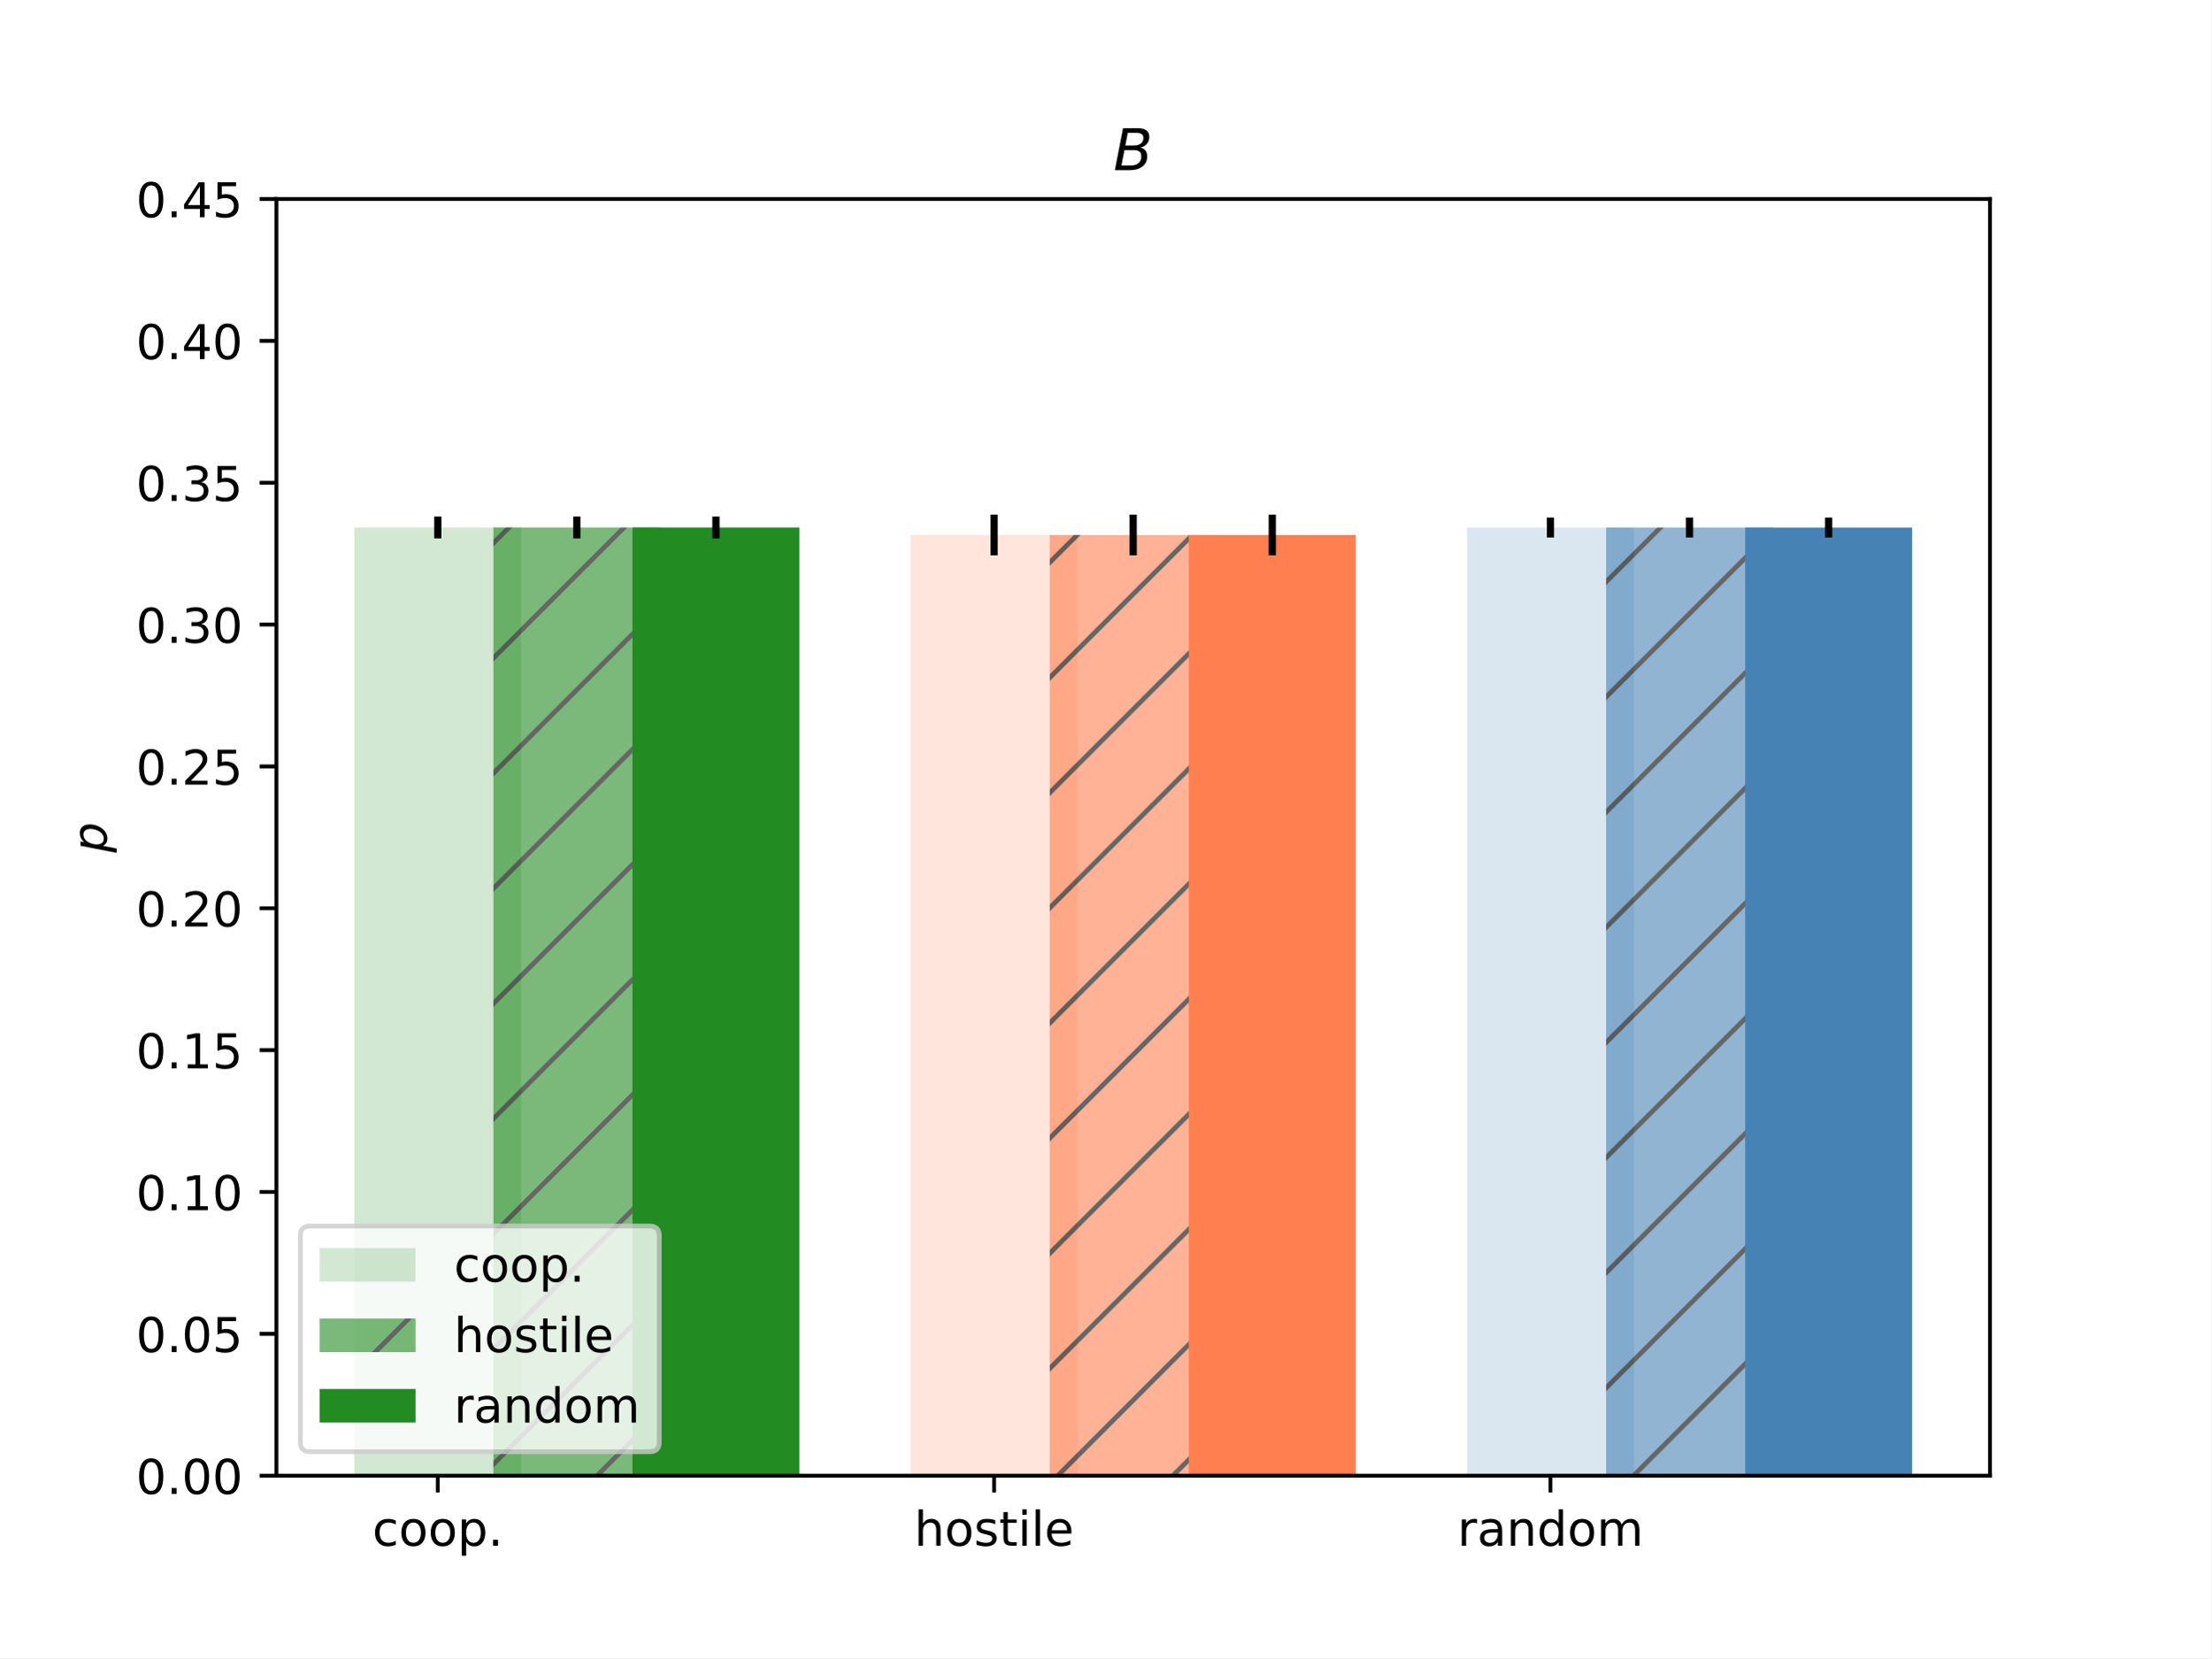
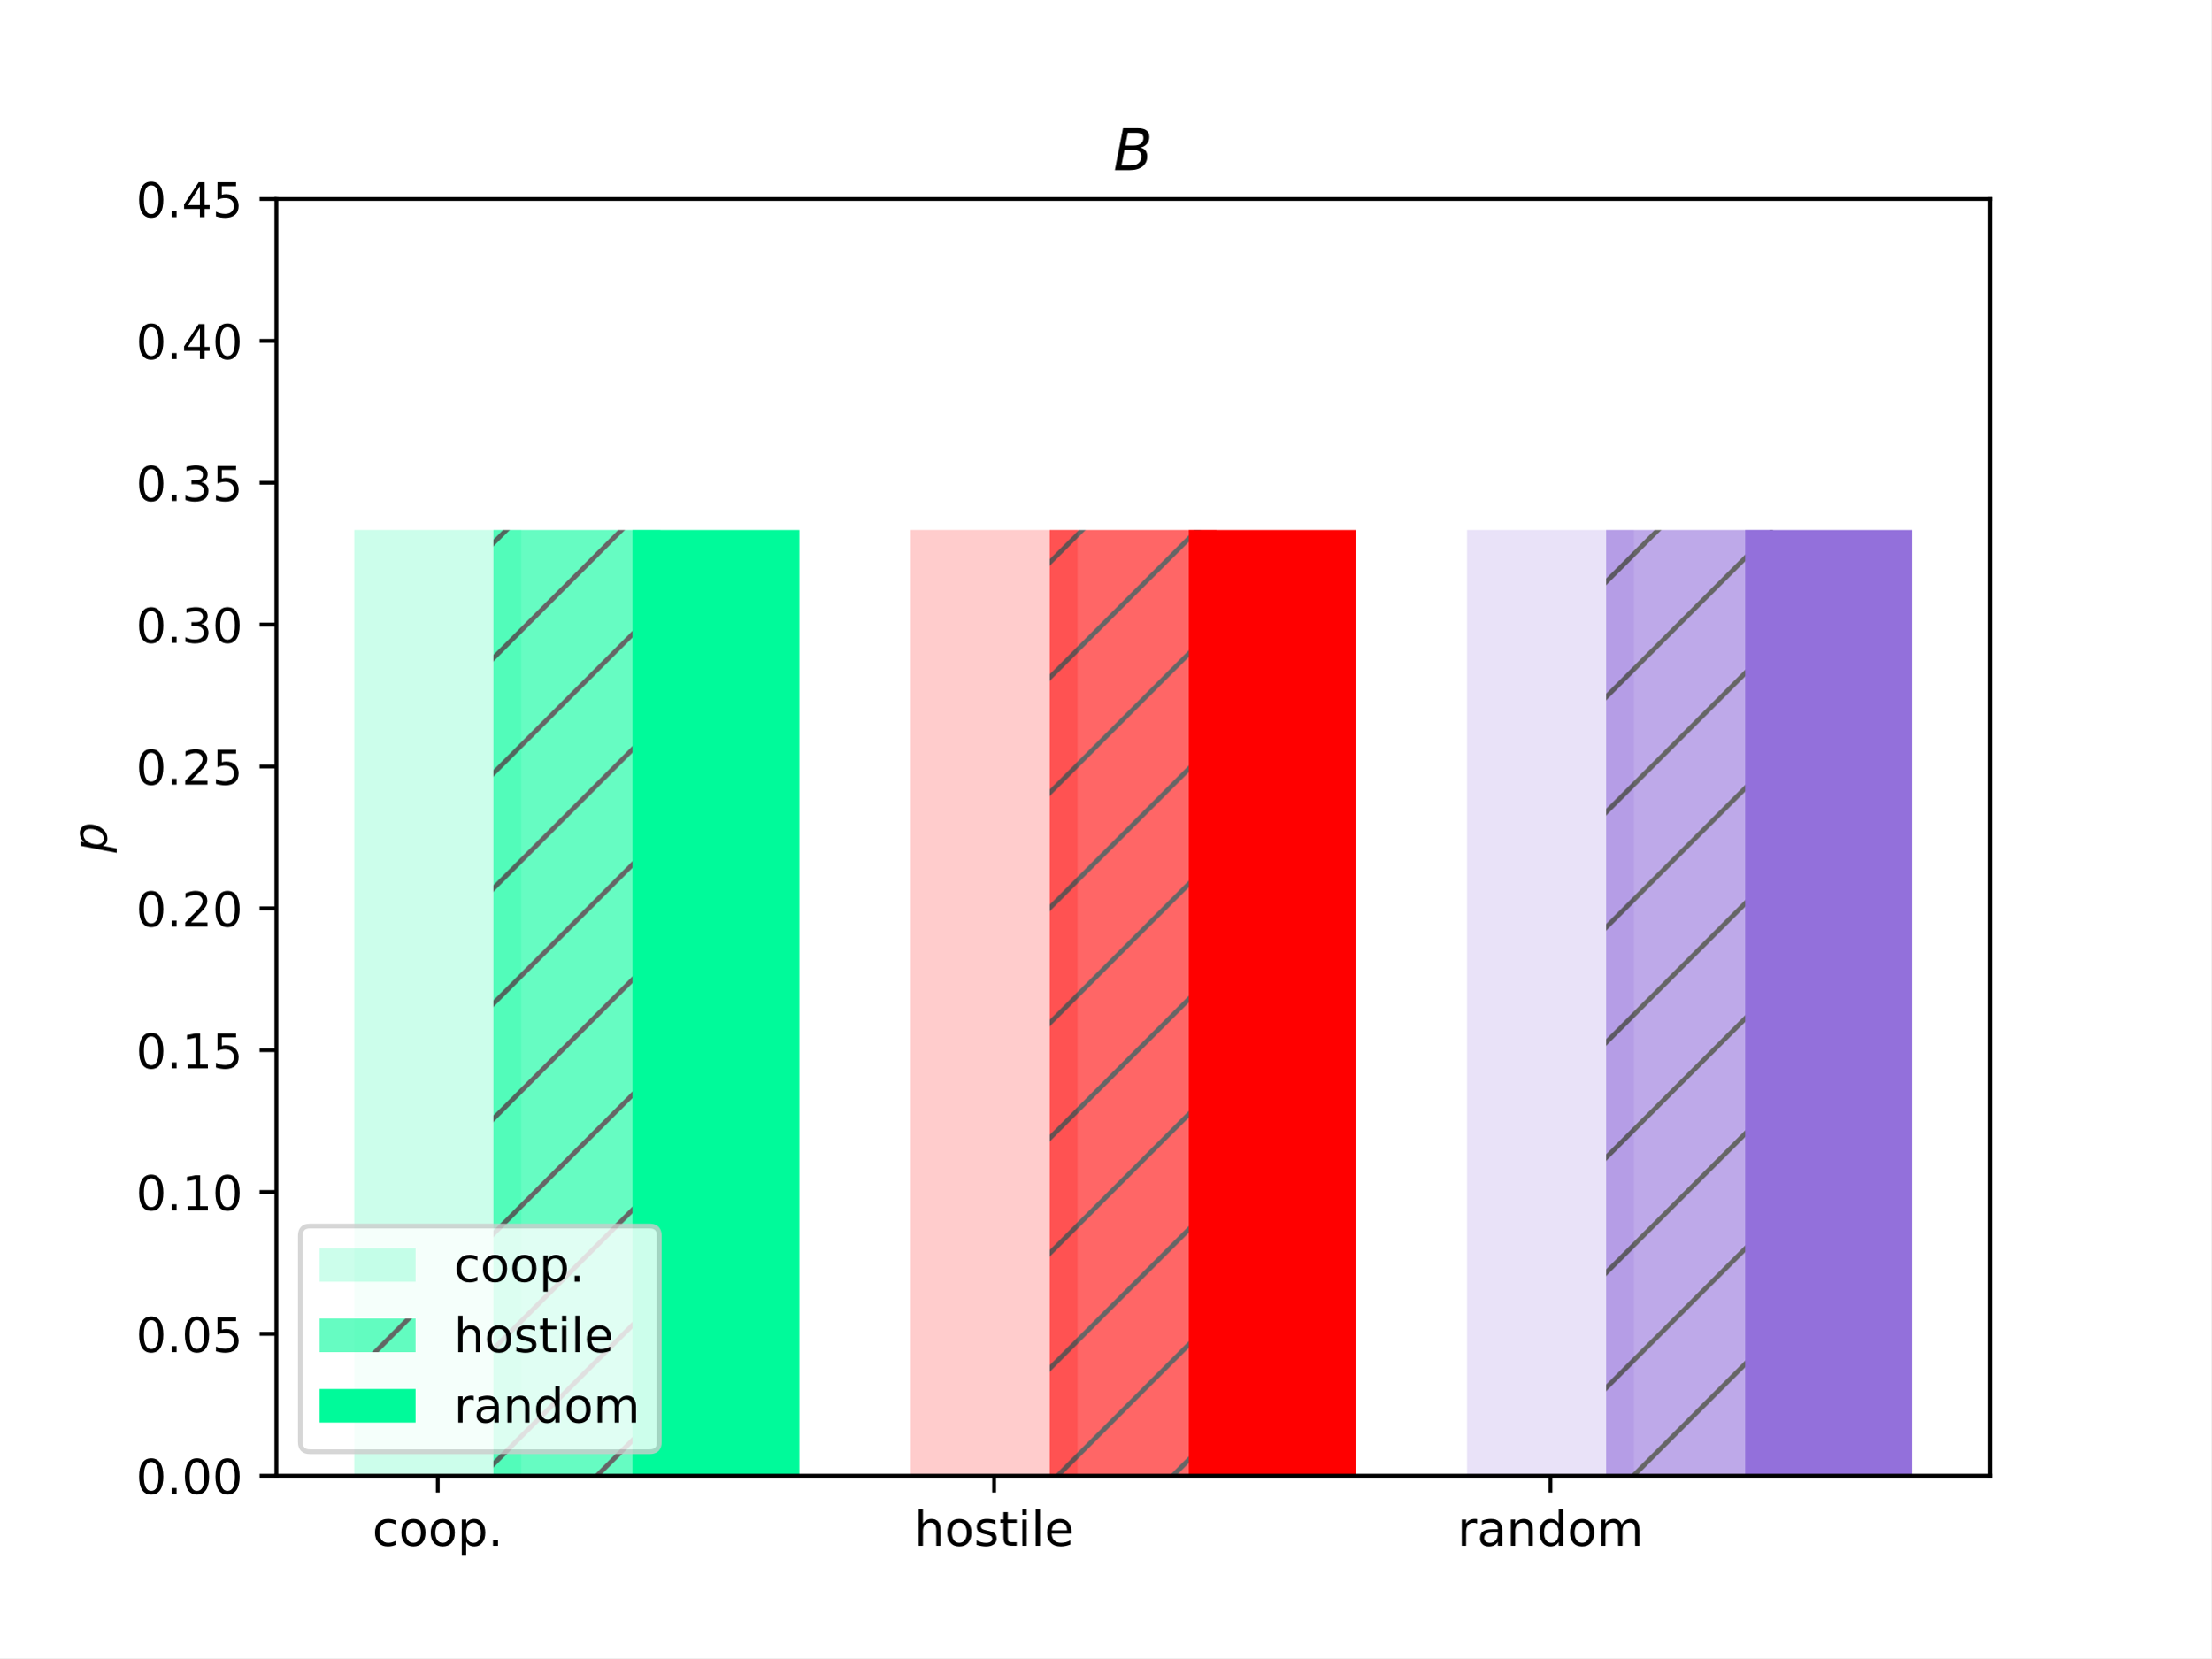
<svg xmlns="http://www.w3.org/2000/svg" xmlns:xlink="http://www.w3.org/1999/xlink" width="460.8pt" height="345.6pt" viewBox="0 0 460.8 345.6" version="1.1">
  <defs>
    <style type="text/css">*{stroke-linejoin: round; stroke-linecap: butt}</style>
  </defs>
  <g id="figure_1">
    <g id="patch_1">
      <path d="M 0 345.6  L 460.8 345.6  L 460.8 0  L 0 0  z " style="fill: #ffffff" />
    </g>
    <g id="axes_1">
      <g id="patch_2">
        <path d="M 57.6 307.584  L 414.72 307.584  L 414.72 41.472  L 57.6 41.472  z " style="fill: #ffffff" />
      </g>
      <g id="patch_3">
-         <path d="M 73.833 307.584  L 108.617 307.584  L 108.617 109.936  L 73.833 109.936  z " clip-path="url(#p6b1800e860)" style="fill: #228b22; opacity: 0.2" />
+         <path d="M 73.833 307.584  L 108.617 307.584  L 108.617 110.464  L 73.833 110.464  z " clip-path="url(#p0af1a2af2a)" style="fill: #00fa9a; opacity: 0.2" />
      </g>
      <g id="patch_4">
-         <path d="M 189.781 307.584  L 224.565 307.584  L 224.565 111.504  L 189.781 111.504  z " clip-path="url(#p6b1800e860)" style="fill: #ff7f50; opacity: 0.2" />
+         <path d="M 189.781 307.584  L 224.565 307.584  L 224.565 110.464  L 189.781 110.464  z " clip-path="url(#p0af1a2af2a)" style="fill: #ff0000; opacity: 0.2" />
      </g>
      <g id="patch_5">
-         <path d="M 305.729 307.584  L 340.513 307.584  L 340.513 109.952  L 305.729 109.952  z " clip-path="url(#p6b1800e860)" style="fill: #4682b4; opacity: 0.2" />
+         <path d="M 305.729 307.584  L 340.513 307.584  L 340.513 110.464  L 305.729 110.464  z " clip-path="url(#p0af1a2af2a)" style="fill: #9370db; opacity: 0.2" />
      </g>
      <g id="patch_6">
-         <path d="M 102.82 307.584  L 137.604 307.584  L 137.604 109.936  L 102.82 109.936  z " clip-path="url(#p6b1800e860)" style="fill: url(#hf4f2f0dd00); opacity: 0.6" />
+         <path d="M 102.82 307.584  L 137.604 307.584  L 137.604 110.464  L 102.82 110.464  z " clip-path="url(#p0af1a2af2a)" style="fill: url(#h548e35c986); opacity: 0.6" />
      </g>
      <g id="patch_7">
-         <path d="M 218.768 307.584  L 253.552 307.584  L 253.552 111.504  L 218.768 111.504  z " clip-path="url(#p6b1800e860)" style="fill: url(#h45f1e47dfd); opacity: 0.6" />
+         <path d="M 218.768 307.584  L 253.552 307.584  L 253.552 110.464  L 218.768 110.464  z " clip-path="url(#p0af1a2af2a)" style="fill: url(#hf760151a4d); opacity: 0.6" />
      </g>
      <g id="patch_8">
-         <path d="M 334.716 307.584  L 369.5 307.584  L 369.5 109.952  L 334.716 109.952  z " clip-path="url(#p6b1800e860)" style="fill: url(#hf6bf62c55c); opacity: 0.6" />
+         <path d="M 334.716 307.584  L 369.5 307.584  L 369.5 110.464  L 334.716 110.464  z " clip-path="url(#p0af1a2af2a)" style="fill: url(#h4b2dbe7075); opacity: 0.6" />
      </g>
      <g id="patch_9">
-         <path d="M 131.807 307.584  L 166.591 307.584  L 166.591 109.936  L 131.807 109.936  z " clip-path="url(#p6b1800e860)" style="fill: #228b22" />
+         <path d="M 131.807 307.584  L 166.591 307.584  L 166.591 110.464  L 131.807 110.464  z " clip-path="url(#p0af1a2af2a)" style="fill: #00fa9a" />
      </g>
      <g id="patch_10">
-         <path d="M 247.755 307.584  L 282.539 307.584  L 282.539 111.504  L 247.755 111.504  z " clip-path="url(#p6b1800e860)" style="fill: #ff7f50" />
+         <path d="M 247.755 307.584  L 282.539 307.584  L 282.539 110.464  L 247.755 110.464  z " clip-path="url(#p0af1a2af2a)" style="fill: #ff0000" />
      </g>
      <g id="patch_11">
-         <path d="M 363.703 307.584  L 398.487 307.584  L 398.487 109.952  L 363.703 109.952  z " clip-path="url(#p6b1800e860)" style="fill: #4682b4" />
+         <path d="M 363.703 307.584  L 398.487 307.584  L 398.487 110.464  L 363.703 110.464  z " clip-path="url(#p0af1a2af2a)" style="fill: #9370db" />
      </g>
      <g id="matplotlib.axis_1">
        <g id="xtick_1">
          <g id="line2d_1">
            <defs>
-               <path id="m178d1e31e7" d="M 0 0  L 0 3.5  " style="stroke: #000000; stroke-width: 0.8" />
+               <path id="mabf7f73afb" d="M 0 0  L 0 3.5  " style="stroke: #000000; stroke-width: 0.8" />
            </defs>
            <g>
-               <use xlink:href="#m178d1e31e7" x="91.225" y="307.584" style="stroke: #000000; stroke-width: 0.8" />
+               <use xlink:href="#mabf7f73afb" x="91.225" y="307.584" style="stroke: #000000; stroke-width: 0.8" />
            </g>
          </g>
          <g id="text_1">
            <g transform="translate(77.59368 322.1824) scale(0.1 -0.1)">
              <defs>
                <path id="DejaVuSans-63" d="M 3122 3366  L 3122 2828  Q 2878 2963 2633 3030  Q 2388 3097 2138 3097  Q 1578 3097 1268 2742  Q 959 2388 959 1747  Q 959 1106 1268 751  Q 1578 397 2138 397  Q 2388 397 2633 464  Q 2878 531 3122 666  L 3122 134  Q 2881 22 2623 -34  Q 2366 -91 2075 -91  Q 1284 -91 818 406  Q 353 903 353 1747  Q 353 2603 823 3093  Q 1294 3584 2113 3584  Q 2378 3584 2631 3529  Q 2884 3475 3122 3366  z " transform="scale(0.015625)" />
                <path id="DejaVuSans-6f" d="M 1959 3097  Q 1497 3097 1228 2736  Q 959 2375 959 1747  Q 959 1119 1226 758  Q 1494 397 1959 397  Q 2419 397 2687 759  Q 2956 1122 2956 1747  Q 2956 2369 2687 2733  Q 2419 3097 1959 3097  z M 1959 3584  Q 2709 3584 3137 3096  Q 3566 2609 3566 1747  Q 3566 888 3137 398  Q 2709 -91 1959 -91  Q 1206 -91 779 398  Q 353 888 353 1747  Q 353 2609 779 3096  Q 1206 3584 1959 3584  z " transform="scale(0.015625)" />
                <path id="DejaVuSans-70" d="M 1159 525  L 1159 -1331  L 581 -1331  L 581 3500  L 1159 3500  L 1159 2969  Q 1341 3281 1617 3432  Q 1894 3584 2278 3584  Q 2916 3584 3314 3078  Q 3713 2572 3713 1747  Q 3713 922 3314 415  Q 2916 -91 2278 -91  Q 1894 -91 1617 61  Q 1341 213 1159 525  z M 3116 1747  Q 3116 2381 2855 2742  Q 2594 3103 2138 3103  Q 1681 3103 1420 2742  Q 1159 2381 1159 1747  Q 1159 1113 1420 752  Q 1681 391 2138 391  Q 2594 391 2855 752  Q 3116 1113 3116 1747  z " transform="scale(0.015625)" />
                <path id="DejaVuSans-2e" d="M 684 794  L 1344 794  L 1344 0  L 684 0  L 684 794  z " transform="scale(0.015625)" />
              </defs>
              <use xlink:href="#DejaVuSans-63" />
              <use xlink:href="#DejaVuSans-6f" x="54.98" />
              <use xlink:href="#DejaVuSans-6f" x="116.162" />
              <use xlink:href="#DejaVuSans-70" x="177.344" />
              <use xlink:href="#DejaVuSans-2e" x="240.82" />
            </g>
          </g>
        </g>
        <g id="xtick_2">
          <g id="line2d_2">
            <g>
-               <use xlink:href="#m178d1e31e7" x="207.173" y="307.584" style="stroke: #000000; stroke-width: 0.8" />
+               <use xlink:href="#mabf7f73afb" x="207.173" y="307.584" style="stroke: #000000; stroke-width: 0.8" />
            </g>
          </g>
          <g id="text_2">
            <g transform="translate(190.5253 322.1824) scale(0.1 -0.1)">
              <defs>
                <path id="DejaVuSans-68" d="M 3513 2113  L 3513 0  L 2938 0  L 2938 2094  Q 2938 2591 2744 2837  Q 2550 3084 2163 3084  Q 1697 3084 1428 2787  Q 1159 2491 1159 1978  L 1159 0  L 581 0  L 581 4863  L 1159 4863  L 1159 2956  Q 1366 3272 1645 3428  Q 1925 3584 2291 3584  Q 2894 3584 3203 3211  Q 3513 2838 3513 2113  z " transform="scale(0.015625)" />
                <path id="DejaVuSans-73" d="M 2834 3397  L 2834 2853  Q 2591 2978 2328 3040  Q 2066 3103 1784 3103  Q 1356 3103 1142 2972  Q 928 2841 928 2578  Q 928 2378 1081 2264  Q 1234 2150 1697 2047  L 1894 2003  Q 2506 1872 2764 1633  Q 3022 1394 3022 966  Q 3022 478 2636 193  Q 2250 -91 1575 -91  Q 1294 -91 989 -36  Q 684 19 347 128  L 347 722  Q 666 556 975 473  Q 1284 391 1588 391  Q 1994 391 2212 530  Q 2431 669 2431 922  Q 2431 1156 2273 1281  Q 2116 1406 1581 1522  L 1381 1569  Q 847 1681 609 1914  Q 372 2147 372 2553  Q 372 3047 722 3315  Q 1072 3584 1716 3584  Q 2034 3584 2315 3537  Q 2597 3491 2834 3397  z " transform="scale(0.015625)" />
                <path id="DejaVuSans-74" d="M 1172 4494  L 1172 3500  L 2356 3500  L 2356 3053  L 1172 3053  L 1172 1153  Q 1172 725 1289 603  Q 1406 481 1766 481  L 2356 481  L 2356 0  L 1766 0  Q 1100 0 847 248  Q 594 497 594 1153  L 594 3053  L 172 3053  L 172 3500  L 594 3500  L 594 4494  L 1172 4494  z " transform="scale(0.015625)" />
                <path id="DejaVuSans-69" d="M 603 3500  L 1178 3500  L 1178 0  L 603 0  L 603 3500  z M 603 4863  L 1178 4863  L 1178 4134  L 603 4134  L 603 4863  z " transform="scale(0.015625)" />
                <path id="DejaVuSans-6c" d="M 603 4863  L 1178 4863  L 1178 0  L 603 0  L 603 4863  z " transform="scale(0.015625)" />
                <path id="DejaVuSans-65" d="M 3597 1894  L 3597 1613  L 953 1613  Q 991 1019 1311 708  Q 1631 397 2203 397  Q 2534 397 2845 478  Q 3156 559 3463 722  L 3463 178  Q 3153 47 2828 -22  Q 2503 -91 2169 -91  Q 1331 -91 842 396  Q 353 884 353 1716  Q 353 2575 817 3079  Q 1281 3584 2069 3584  Q 2775 3584 3186 3129  Q 3597 2675 3597 1894  z M 3022 2063  Q 3016 2534 2758 2815  Q 2500 3097 2075 3097  Q 1594 3097 1305 2825  Q 1016 2553 972 2059  L 3022 2063  z " transform="scale(0.015625)" />
              </defs>
              <use xlink:href="#DejaVuSans-68" />
              <use xlink:href="#DejaVuSans-6f" x="63.379" />
              <use xlink:href="#DejaVuSans-73" x="124.561" />
              <use xlink:href="#DejaVuSans-74" x="176.66" />
              <use xlink:href="#DejaVuSans-69" x="215.869" />
              <use xlink:href="#DejaVuSans-6c" x="243.652" />
              <use xlink:href="#DejaVuSans-65" x="271.436" />
            </g>
          </g>
        </g>
        <g id="xtick_3">
          <g id="line2d_3">
            <g>
-               <use xlink:href="#m178d1e31e7" x="323.121" y="307.584" style="stroke: #000000; stroke-width: 0.8" />
+               <use xlink:href="#mabf7f73afb" x="323.121" y="307.584" style="stroke: #000000; stroke-width: 0.8" />
            </g>
          </g>
          <g id="text_3">
            <g transform="translate(303.7289 322.1824) scale(0.1 -0.1)">
              <defs>
                <path id="DejaVuSans-72" d="M 2631 2963  Q 2534 3019 2420 3045  Q 2306 3072 2169 3072  Q 1681 3072 1420 2755  Q 1159 2438 1159 1844  L 1159 0  L 581 0  L 581 3500  L 1159 3500  L 1159 2956  Q 1341 3275 1631 3429  Q 1922 3584 2338 3584  Q 2397 3584 2469 3576  Q 2541 3569 2628 3553  L 2631 2963  z " transform="scale(0.015625)" />
                <path id="DejaVuSans-61" d="M 2194 1759  Q 1497 1759 1228 1600  Q 959 1441 959 1056  Q 959 750 1161 570  Q 1363 391 1709 391  Q 2188 391 2477 730  Q 2766 1069 2766 1631  L 2766 1759  L 2194 1759  z M 3341 1997  L 3341 0  L 2766 0  L 2766 531  Q 2569 213 2275 61  Q 1981 -91 1556 -91  Q 1019 -91 701 211  Q 384 513 384 1019  Q 384 1609 779 1909  Q 1175 2209 1959 2209  L 2766 2209  L 2766 2266  Q 2766 2663 2505 2880  Q 2244 3097 1772 3097  Q 1472 3097 1187 3025  Q 903 2953 641 2809  L 641 3341  Q 956 3463 1253 3523  Q 1550 3584 1831 3584  Q 2591 3584 2966 3190  Q 3341 2797 3341 1997  z " transform="scale(0.015625)" />
                <path id="DejaVuSans-6e" d="M 3513 2113  L 3513 0  L 2938 0  L 2938 2094  Q 2938 2591 2744 2837  Q 2550 3084 2163 3084  Q 1697 3084 1428 2787  Q 1159 2491 1159 1978  L 1159 0  L 581 0  L 581 3500  L 1159 3500  L 1159 2956  Q 1366 3272 1645 3428  Q 1925 3584 2291 3584  Q 2894 3584 3203 3211  Q 3513 2838 3513 2113  z " transform="scale(0.015625)" />
                <path id="DejaVuSans-64" d="M 2906 2969  L 2906 4863  L 3481 4863  L 3481 0  L 2906 0  L 2906 525  Q 2725 213 2448 61  Q 2172 -91 1784 -91  Q 1150 -91 751 415  Q 353 922 353 1747  Q 353 2572 751 3078  Q 1150 3584 1784 3584  Q 2172 3584 2448 3432  Q 2725 3281 2906 2969  z M 947 1747  Q 947 1113 1208 752  Q 1469 391 1925 391  Q 2381 391 2643 752  Q 2906 1113 2906 1747  Q 2906 2381 2643 2742  Q 2381 3103 1925 3103  Q 1469 3103 1208 2742  Q 947 2381 947 1747  z " transform="scale(0.015625)" />
                <path id="DejaVuSans-6d" d="M 3328 2828  Q 3544 3216 3844 3400  Q 4144 3584 4550 3584  Q 5097 3584 5394 3201  Q 5691 2819 5691 2113  L 5691 0  L 5113 0  L 5113 2094  Q 5113 2597 4934 2840  Q 4756 3084 4391 3084  Q 3944 3084 3684 2787  Q 3425 2491 3425 1978  L 3425 0  L 2847 0  L 2847 2094  Q 2847 2600 2669 2842  Q 2491 3084 2119 3084  Q 1678 3084 1418 2786  Q 1159 2488 1159 1978  L 1159 0  L 581 0  L 581 3500  L 1159 3500  L 1159 2956  Q 1356 3278 1631 3431  Q 1906 3584 2284 3584  Q 2666 3584 2933 3390  Q 3200 3197 3328 2828  z " transform="scale(0.015625)" />
              </defs>
              <use xlink:href="#DejaVuSans-72" />
              <use xlink:href="#DejaVuSans-61" x="41.113" />
              <use xlink:href="#DejaVuSans-6e" x="102.393" />
              <use xlink:href="#DejaVuSans-64" x="165.771" />
              <use xlink:href="#DejaVuSans-6f" x="229.248" />
              <use xlink:href="#DejaVuSans-6d" x="290.43" />
            </g>
          </g>
        </g>
      </g>
      <g id="matplotlib.axis_2">
        <g id="ytick_1">
          <g id="line2d_4">
            <defs>
-               <path id="m94eb0a8870" d="M 0 0  L -3.5 0  " style="stroke: #000000; stroke-width: 0.8" />
+               <path id="m9ec927c78c" d="M 0 0  L -3.5 0  " style="stroke: #000000; stroke-width: 0.8" />
            </defs>
            <g>
-               <use xlink:href="#m94eb0a8870" x="57.6" y="307.584" style="stroke: #000000; stroke-width: 0.8" />
+               <use xlink:href="#m9ec927c78c" x="57.6" y="307.584" style="stroke: #000000; stroke-width: 0.8" />
            </g>
          </g>
          <g id="text_4">
            <g transform="translate(28.33438 311.3832) scale(0.1 -0.1)">
              <defs>
                <path id="DejaVuSans-30" d="M 2034 4250  Q 1547 4250 1301 3770  Q 1056 3291 1056 2328  Q 1056 1369 1301 889  Q 1547 409 2034 409  Q 2525 409 2770 889  Q 3016 1369 3016 2328  Q 3016 3291 2770 3770  Q 2525 4250 2034 4250  z M 2034 4750  Q 2819 4750 3233 4129  Q 3647 3509 3647 2328  Q 3647 1150 3233 529  Q 2819 -91 2034 -91  Q 1250 -91 836 529  Q 422 1150 422 2328  Q 422 3509 836 4129  Q 1250 4750 2034 4750  z " transform="scale(0.015625)" />
              </defs>
              <use xlink:href="#DejaVuSans-30" />
              <use xlink:href="#DejaVuSans-2e" x="63.623" />
              <use xlink:href="#DejaVuSans-30" x="95.41" />
              <use xlink:href="#DejaVuSans-30" x="159.033" />
            </g>
          </g>
        </g>
        <g id="ytick_2">
          <g id="line2d_5">
            <g>
-               <use xlink:href="#m94eb0a8870" x="57.6" y="278.016" style="stroke: #000000; stroke-width: 0.8" />
+               <use xlink:href="#m9ec927c78c" x="57.6" y="278.016" style="stroke: #000000; stroke-width: 0.8" />
            </g>
          </g>
          <g id="text_5">
            <g transform="translate(28.33438 281.8152) scale(0.1 -0.1)">
              <defs>
                <path id="DejaVuSans-35" d="M 691 4666  L 3169 4666  L 3169 4134  L 1269 4134  L 1269 2991  Q 1406 3038 1543 3061  Q 1681 3084 1819 3084  Q 2600 3084 3056 2656  Q 3513 2228 3513 1497  Q 3513 744 3044 326  Q 2575 -91 1722 -91  Q 1428 -91 1123 -41  Q 819 9 494 109  L 494 744  Q 775 591 1075 516  Q 1375 441 1709 441  Q 2250 441 2565 725  Q 2881 1009 2881 1497  Q 2881 1984 2565 2268  Q 2250 2553 1709 2553  Q 1456 2553 1204 2497  Q 953 2441 691 2322  L 691 4666  z " transform="scale(0.015625)" />
              </defs>
              <use xlink:href="#DejaVuSans-30" />
              <use xlink:href="#DejaVuSans-2e" x="63.623" />
              <use xlink:href="#DejaVuSans-30" x="95.41" />
              <use xlink:href="#DejaVuSans-35" x="159.033" />
            </g>
          </g>
        </g>
        <g id="ytick_3">
          <g id="line2d_6">
            <g>
-               <use xlink:href="#m94eb0a8870" x="57.6" y="248.448" style="stroke: #000000; stroke-width: 0.8" />
+               <use xlink:href="#m9ec927c78c" x="57.6" y="248.448" style="stroke: #000000; stroke-width: 0.8" />
            </g>
          </g>
          <g id="text_6">
            <g transform="translate(28.33438 252.2472) scale(0.1 -0.1)">
              <defs>
                <path id="DejaVuSans-31" d="M 794 531  L 1825 531  L 1825 4091  L 703 3866  L 703 4441  L 1819 4666  L 2450 4666  L 2450 531  L 3481 531  L 3481 0  L 794 0  L 794 531  z " transform="scale(0.015625)" />
              </defs>
              <use xlink:href="#DejaVuSans-30" />
              <use xlink:href="#DejaVuSans-2e" x="63.623" />
              <use xlink:href="#DejaVuSans-31" x="95.41" />
              <use xlink:href="#DejaVuSans-30" x="159.033" />
            </g>
          </g>
        </g>
        <g id="ytick_4">
          <g id="line2d_7">
            <g>
-               <use xlink:href="#m94eb0a8870" x="57.6" y="218.88" style="stroke: #000000; stroke-width: 0.8" />
+               <use xlink:href="#m9ec927c78c" x="57.6" y="218.88" style="stroke: #000000; stroke-width: 0.8" />
            </g>
          </g>
          <g id="text_7">
            <g transform="translate(28.33438 222.6792) scale(0.1 -0.1)">
              <use xlink:href="#DejaVuSans-30" />
              <use xlink:href="#DejaVuSans-2e" x="63.623" />
              <use xlink:href="#DejaVuSans-31" x="95.41" />
              <use xlink:href="#DejaVuSans-35" x="159.033" />
            </g>
          </g>
        </g>
        <g id="ytick_5">
          <g id="line2d_8">
            <g>
-               <use xlink:href="#m94eb0a8870" x="57.6" y="189.312" style="stroke: #000000; stroke-width: 0.8" />
+               <use xlink:href="#m9ec927c78c" x="57.6" y="189.312" style="stroke: #000000; stroke-width: 0.8" />
            </g>
          </g>
          <g id="text_8">
            <g transform="translate(28.33438 193.1112) scale(0.1 -0.1)">
              <defs>
                <path id="DejaVuSans-32" d="M 1228 531  L 3431 531  L 3431 0  L 469 0  L 469 531  Q 828 903 1448 1529  Q 2069 2156 2228 2338  Q 2531 2678 2651 2914  Q 2772 3150 2772 3378  Q 2772 3750 2511 3984  Q 2250 4219 1831 4219  Q 1534 4219 1204 4116  Q 875 4013 500 3803  L 500 4441  Q 881 4594 1212 4672  Q 1544 4750 1819 4750  Q 2544 4750 2975 4387  Q 3406 4025 3406 3419  Q 3406 3131 3298 2873  Q 3191 2616 2906 2266  Q 2828 2175 2409 1742  Q 1991 1309 1228 531  z " transform="scale(0.015625)" />
              </defs>
              <use xlink:href="#DejaVuSans-30" />
              <use xlink:href="#DejaVuSans-2e" x="63.623" />
              <use xlink:href="#DejaVuSans-32" x="95.41" />
              <use xlink:href="#DejaVuSans-30" x="159.033" />
            </g>
          </g>
        </g>
        <g id="ytick_6">
          <g id="line2d_9">
            <g>
-               <use xlink:href="#m94eb0a8870" x="57.6" y="159.744" style="stroke: #000000; stroke-width: 0.8" />
+               <use xlink:href="#m9ec927c78c" x="57.6" y="159.744" style="stroke: #000000; stroke-width: 0.8" />
            </g>
          </g>
          <g id="text_9">
            <g transform="translate(28.33438 163.5432) scale(0.1 -0.1)">
              <use xlink:href="#DejaVuSans-30" />
              <use xlink:href="#DejaVuSans-2e" x="63.623" />
              <use xlink:href="#DejaVuSans-32" x="95.41" />
              <use xlink:href="#DejaVuSans-35" x="159.033" />
            </g>
          </g>
        </g>
        <g id="ytick_7">
          <g id="line2d_10">
            <g>
-               <use xlink:href="#m94eb0a8870" x="57.6" y="130.176" style="stroke: #000000; stroke-width: 0.8" />
+               <use xlink:href="#m9ec927c78c" x="57.6" y="130.176" style="stroke: #000000; stroke-width: 0.8" />
            </g>
          </g>
          <g id="text_10">
            <g transform="translate(28.33438 133.9752) scale(0.1 -0.1)">
              <defs>
                <path id="DejaVuSans-33" d="M 2597 2516  Q 3050 2419 3304 2112  Q 3559 1806 3559 1356  Q 3559 666 3084 287  Q 2609 -91 1734 -91  Q 1441 -91 1130 -33  Q 819 25 488 141  L 488 750  Q 750 597 1062 519  Q 1375 441 1716 441  Q 2309 441 2620 675  Q 2931 909 2931 1356  Q 2931 1769 2642 2001  Q 2353 2234 1838 2234  L 1294 2234  L 1294 2753  L 1863 2753  Q 2328 2753 2575 2939  Q 2822 3125 2822 3475  Q 2822 3834 2567 4026  Q 2313 4219 1838 4219  Q 1578 4219 1281 4162  Q 984 4106 628 3988  L 628 4550  Q 988 4650 1302 4700  Q 1616 4750 1894 4750  Q 2613 4750 3031 4423  Q 3450 4097 3450 3541  Q 3450 3153 3228 2886  Q 3006 2619 2597 2516  z " transform="scale(0.015625)" />
              </defs>
              <use xlink:href="#DejaVuSans-30" />
              <use xlink:href="#DejaVuSans-2e" x="63.623" />
              <use xlink:href="#DejaVuSans-33" x="95.41" />
              <use xlink:href="#DejaVuSans-30" x="159.033" />
            </g>
          </g>
        </g>
        <g id="ytick_8">
          <g id="line2d_11">
            <g>
-               <use xlink:href="#m94eb0a8870" x="57.6" y="100.608" style="stroke: #000000; stroke-width: 0.8" />
+               <use xlink:href="#m9ec927c78c" x="57.6" y="100.608" style="stroke: #000000; stroke-width: 0.8" />
            </g>
          </g>
          <g id="text_11">
            <g transform="translate(28.33438 104.4072) scale(0.1 -0.1)">
              <use xlink:href="#DejaVuSans-30" />
              <use xlink:href="#DejaVuSans-2e" x="63.623" />
              <use xlink:href="#DejaVuSans-33" x="95.41" />
              <use xlink:href="#DejaVuSans-35" x="159.033" />
            </g>
          </g>
        </g>
        <g id="ytick_9">
          <g id="line2d_12">
            <g>
-               <use xlink:href="#m94eb0a8870" x="57.6" y="71.04" style="stroke: #000000; stroke-width: 0.8" />
+               <use xlink:href="#m9ec927c78c" x="57.6" y="71.04" style="stroke: #000000; stroke-width: 0.8" />
            </g>
          </g>
          <g id="text_12">
            <g transform="translate(28.33438 74.83922) scale(0.1 -0.1)">
              <defs>
                <path id="DejaVuSans-34" d="M 2419 4116  L 825 1625  L 2419 1625  L 2419 4116  z M 2253 4666  L 3047 4666  L 3047 1625  L 3713 1625  L 3713 1100  L 3047 1100  L 3047 0  L 2419 0  L 2419 1100  L 313 1100  L 313 1709  L 2253 4666  z " transform="scale(0.015625)" />
              </defs>
              <use xlink:href="#DejaVuSans-30" />
              <use xlink:href="#DejaVuSans-2e" x="63.623" />
              <use xlink:href="#DejaVuSans-34" x="95.41" />
              <use xlink:href="#DejaVuSans-30" x="159.033" />
            </g>
          </g>
        </g>
        <g id="ytick_10">
          <g id="line2d_13">
            <g>
-               <use xlink:href="#m94eb0a8870" x="57.6" y="41.472" style="stroke: #000000; stroke-width: 0.8" />
+               <use xlink:href="#m9ec927c78c" x="57.6" y="41.472" style="stroke: #000000; stroke-width: 0.8" />
            </g>
          </g>
          <g id="text_13">
            <g transform="translate(28.33438 45.27122) scale(0.1 -0.1)">
              <use xlink:href="#DejaVuSans-30" />
              <use xlink:href="#DejaVuSans-2e" x="63.623" />
              <use xlink:href="#DejaVuSans-34" x="95.41" />
              <use xlink:href="#DejaVuSans-35" x="159.033" />
            </g>
          </g>
        </g>
        <g id="text_14">
          <g transform="translate(22.23438 177.728) rotate(-90) scale(0.1 -0.1)">
            <defs>
              <path id="DejaVuSans-Oblique-70" d="M 3175 2156  Q 3175 2616 2975 2859  Q 2775 3103 2400 3103  Q 2144 3103 1911 2972  Q 1678 2841 1497 2591  Q 1319 2344 1212 1994  Q 1106 1644 1106 1300  Q 1106 863 1306 627  Q 1506 391 1875 391  Q 2147 391 2380 519  Q 2613 647 2778 891  Q 2956 1147 3065 1494  Q 3175 1841 3175 2156  z M 1394 2969  Q 1625 3272 1939 3428  Q 2253 3584 2638 3584  Q 3175 3584 3472 3232  Q 3769 2881 3769 2247  Q 3769 1728 3584 1258  Q 3400 788 3053 416  Q 2822 169 2531 39  Q 2241 -91 1919 -91  Q 1547 -91 1294 64  Q 1041 219 916 525  L 556 -1331  L -19 -1331  L 922 3500  L 1497 3500  L 1394 2969  z " transform="scale(0.015625)" />
            </defs>
            <use xlink:href="#DejaVuSans-Oblique-70" />
          </g>
        </g>
      </g>
      <g id="LineCollection_1">
-         <path d="M 91.225 112.218  L 91.225 107.653  " clip-path="url(#p6b1800e860)" style="fill: none; stroke: #000000; stroke-width: 1.5" />
-         <path d="M 207.173 115.742  L 207.173 107.267  " clip-path="url(#p6b1800e860)" style="fill: none; stroke: #000000; stroke-width: 1.5" />
-         <path d="M 323.121 112.032  L 323.121 107.873  " clip-path="url(#p6b1800e860)" style="fill: none; stroke: #000000; stroke-width: 1.5" />
+         <path d="M 91.225 110.464  L 91.225 110.464  " clip-path="url(#p0af1a2af2a)" style="fill: none; stroke: #000000; stroke-width: 1.5" />
+         <path d="M 207.173 110.464  L 207.173 110.464  " clip-path="url(#p0af1a2af2a)" style="fill: none; stroke: #000000; stroke-width: 1.5" />
+         <path d="M 323.121 110.464  L 323.121 110.464  " clip-path="url(#p0af1a2af2a)" style="fill: none; stroke: #000000; stroke-width: 1.5" />
      </g>
      <g id="LineCollection_2">
-         <path d="M 120.212 112.218  L 120.212 107.653  " clip-path="url(#p6b1800e860)" style="fill: none; stroke: #000000; stroke-width: 1.5" />
-         <path d="M 236.16 115.742  L 236.16 107.267  " clip-path="url(#p6b1800e860)" style="fill: none; stroke: #000000; stroke-width: 1.5" />
-         <path d="M 352.108 112.032  L 352.108 107.873  " clip-path="url(#p6b1800e860)" style="fill: none; stroke: #000000; stroke-width: 1.5" />
+         <path d="M 120.212 110.464  L 120.212 110.464  " clip-path="url(#p0af1a2af2a)" style="fill: none; stroke: #000000; stroke-width: 1.5" />
+         <path d="M 236.16 110.464  L 236.16 110.464  " clip-path="url(#p0af1a2af2a)" style="fill: none; stroke: #000000; stroke-width: 1.5" />
+         <path d="M 352.108 110.464  L 352.108 110.464  " clip-path="url(#p0af1a2af2a)" style="fill: none; stroke: #000000; stroke-width: 1.5" />
      </g>
      <g id="LineCollection_3">
-         <path d="M 149.199 112.218  L 149.199 107.653  " clip-path="url(#p6b1800e860)" style="fill: none; stroke: #000000; stroke-width: 1.5" />
-         <path d="M 265.147 115.742  L 265.147 107.267  " clip-path="url(#p6b1800e860)" style="fill: none; stroke: #000000; stroke-width: 1.5" />
-         <path d="M 381.095 112.032  L 381.095 107.873  " clip-path="url(#p6b1800e860)" style="fill: none; stroke: #000000; stroke-width: 1.5" />
+         <path d="M 149.199 110.464  L 149.199 110.464  " clip-path="url(#p0af1a2af2a)" style="fill: none; stroke: #000000; stroke-width: 1.5" />
+         <path d="M 265.147 110.464  L 265.147 110.464  " clip-path="url(#p0af1a2af2a)" style="fill: none; stroke: #000000; stroke-width: 1.5" />
+         <path d="M 381.095 110.464  L 381.095 110.464  " clip-path="url(#p0af1a2af2a)" style="fill: none; stroke: #000000; stroke-width: 1.5" />
      </g>
      <g id="patch_12">
        <path d="M 57.6 307.584  L 57.6 41.472  " style="fill: none; stroke: #000000; stroke-width: 0.8; stroke-linejoin: miter; stroke-linecap: square" />
      </g>
      <g id="patch_13">
        <path d="M 414.72 307.584  L 414.72 41.472  " style="fill: none; stroke: #000000; stroke-width: 0.8; stroke-linejoin: miter; stroke-linecap: square" />
      </g>
      <g id="patch_14">
        <path d="M 57.6 307.584  L 414.72 307.584  " style="fill: none; stroke: #000000; stroke-width: 0.8; stroke-linejoin: miter; stroke-linecap: square" />
      </g>
      <g id="patch_15">
        <path d="M 57.6 41.472  L 414.72 41.472  " style="fill: none; stroke: #000000; stroke-width: 0.8; stroke-linejoin: miter; stroke-linecap: square" />
      </g>
      <g id="text_15">
        <g transform="translate(232.02 35.472) scale(0.12 -0.12)">
          <defs>
            <path id="DejaVuSans-Oblique-42" d="M 1081 4666  L 2694 4666  Q 3350 4666 3675 4422  Q 4000 4178 4000 3688  Q 4000 3238 3720 2911  Q 3441 2584 2988 2516  Q 3375 2428 3569 2181  Q 3763 1934 3763 1522  Q 3763 819 3242 409  Q 2722 0 1819 0  L 172 0  L 1081 4666  z M 1234 2228  L 903 519  L 1919 519  Q 2491 519 2800 781  Q 3109 1044 3109 1522  Q 3109 1891 2904 2059  Q 2700 2228 2247 2228  L 1234 2228  z M 1606 4147  L 1331 2741  L 2272 2741  Q 2775 2741 3058 2959  Q 3341 3178 3341 3566  Q 3341 3869 3150 4008  Q 2959 4147 2541 4147  L 1606 4147  z " transform="scale(0.015625)" />
          </defs>
          <use xlink:href="#DejaVuSans-Oblique-42" transform="translate(0 0.09375)" />
        </g>
      </g>
      <g id="legend_1">
        <g id="patch_16">
          <path d="M 64.6 302.584  L 135.384 302.584  Q 137.384 302.584 137.384 300.584  L 137.384 257.55  Q 137.384 255.55 135.384 255.55  L 64.6 255.55  Q 62.6 255.55 62.6 257.55  L 62.6 300.584  Q 62.6 302.584 64.6 302.584  z " style="fill: #ffffff; opacity: 0.8; stroke: #cccccc; stroke-linejoin: miter" />
        </g>
        <g id="patch_17">
-           <path d="M 66.6 267.148  L 86.6 267.148  L 86.6 260.148  L 66.6 260.148  z " style="fill: #228b22; opacity: 0.2" />
+           <path d="M 66.6 267.148  L 86.6 267.148  L 86.6 260.148  L 66.6 260.148  z " style="fill: #00fa9a; opacity: 0.2" />
        </g>
        <g id="text_16">
          <g transform="translate(94.6 267.1481) scale(0.1 -0.1)">
            <use xlink:href="#DejaVuSans-63" />
            <use xlink:href="#DejaVuSans-6f" x="54.98" />
            <use xlink:href="#DejaVuSans-6f" x="116.162" />
            <use xlink:href="#DejaVuSans-70" x="177.344" />
            <use xlink:href="#DejaVuSans-2e" x="240.82" />
          </g>
        </g>
        <g id="patch_18">
-           <path d="M 66.6 281.826  L 86.6 281.826  L 86.6 274.826  L 66.6 274.826  z " style="fill: url(#hf4f2f0dd00); opacity: 0.6" />
+           <path d="M 66.6 281.826  L 86.6 281.826  L 86.6 274.826  L 66.6 274.826  z " style="fill: url(#h548e35c986); opacity: 0.6" />
        </g>
        <g id="text_17">
          <g transform="translate(94.6 281.8262) scale(0.1 -0.1)">
            <use xlink:href="#DejaVuSans-68" />
            <use xlink:href="#DejaVuSans-6f" x="63.379" />
            <use xlink:href="#DejaVuSans-73" x="124.561" />
            <use xlink:href="#DejaVuSans-74" x="176.66" />
            <use xlink:href="#DejaVuSans-69" x="215.869" />
            <use xlink:href="#DejaVuSans-6c" x="243.652" />
            <use xlink:href="#DejaVuSans-65" x="271.436" />
          </g>
        </g>
        <g id="patch_19">
-           <path d="M 66.6 296.504  L 86.6 296.504  L 86.6 289.504  L 66.6 289.504  z " style="fill: #228b22" />
+           <path d="M 66.6 296.504  L 86.6 296.504  L 86.6 289.504  L 66.6 289.504  z " style="fill: #00fa9a" />
        </g>
        <g id="text_18">
          <g transform="translate(94.6 296.5043) scale(0.1 -0.1)">
            <use xlink:href="#DejaVuSans-72" />
            <use xlink:href="#DejaVuSans-61" x="41.113" />
            <use xlink:href="#DejaVuSans-6e" x="102.393" />
            <use xlink:href="#DejaVuSans-64" x="165.771" />
            <use xlink:href="#DejaVuSans-6f" x="229.248" />
            <use xlink:href="#DejaVuSans-6d" x="290.43" />
          </g>
        </g>
      </g>
    </g>
  </g>
  <defs>
-     <clipPath id="p6b1800e860">
+     <clipPath id="p0af1a2af2a">
      <rect x="57.6" y="41.472" width="357.12" height="266.112" />
    </clipPath>
  </defs>
  <defs>
-     <pattern id="hf4f2f0dd00" patternUnits="userSpaceOnUse" x="0" y="0" width="72" height="72">
-       <rect x="0" y="0" width="73" height="73" fill="#228b22" />
+     <pattern id="h548e35c986" patternUnits="userSpaceOnUse" x="0" y="0" width="72" height="72">
+       <rect x="0" y="0" width="73" height="73" fill="#00fa9a" />
      <path d="M -36 36  L 36 -36  M -24 48  L 48 -24  M -12 60  L 60 -12  M 0 72  L 72 0  M 12 84  L 84 12  M 24 96  L 96 24  M 36 108  L 108 36  " style="fill: #000000; stroke: #000000; stroke-width: 1.0; stroke-linecap: butt; stroke-linejoin: miter" />
    </pattern>
-     <pattern id="h45f1e47dfd" patternUnits="userSpaceOnUse" x="0" y="0" width="72" height="72">
-       <rect x="0" y="0" width="73" height="73" fill="#ff7f50" />
+     <pattern id="hf760151a4d" patternUnits="userSpaceOnUse" x="0" y="0" width="72" height="72">
+       <rect x="0" y="0" width="73" height="73" fill="#ff0000" />
      <path d="M -36 36  L 36 -36  M -24 48  L 48 -24  M -12 60  L 60 -12  M 0 72  L 72 0  M 12 84  L 84 12  M 24 96  L 96 24  M 36 108  L 108 36  " style="fill: #000000; stroke: #000000; stroke-width: 1.0; stroke-linecap: butt; stroke-linejoin: miter" />
    </pattern>
-     <pattern id="hf6bf62c55c" patternUnits="userSpaceOnUse" x="0" y="0" width="72" height="72">
-       <rect x="0" y="0" width="73" height="73" fill="#4682b4" />
+     <pattern id="h4b2dbe7075" patternUnits="userSpaceOnUse" x="0" y="0" width="72" height="72">
+       <rect x="0" y="0" width="73" height="73" fill="#9370db" />
      <path d="M -36 36  L 36 -36  M -24 48  L 48 -24  M -12 60  L 60 -12  M 0 72  L 72 0  M 12 84  L 84 12  M 24 96  L 96 24  M 36 108  L 108 36  " style="fill: #000000; stroke: #000000; stroke-width: 1.0; stroke-linecap: butt; stroke-linejoin: miter" />
    </pattern>
  </defs>
</svg>
